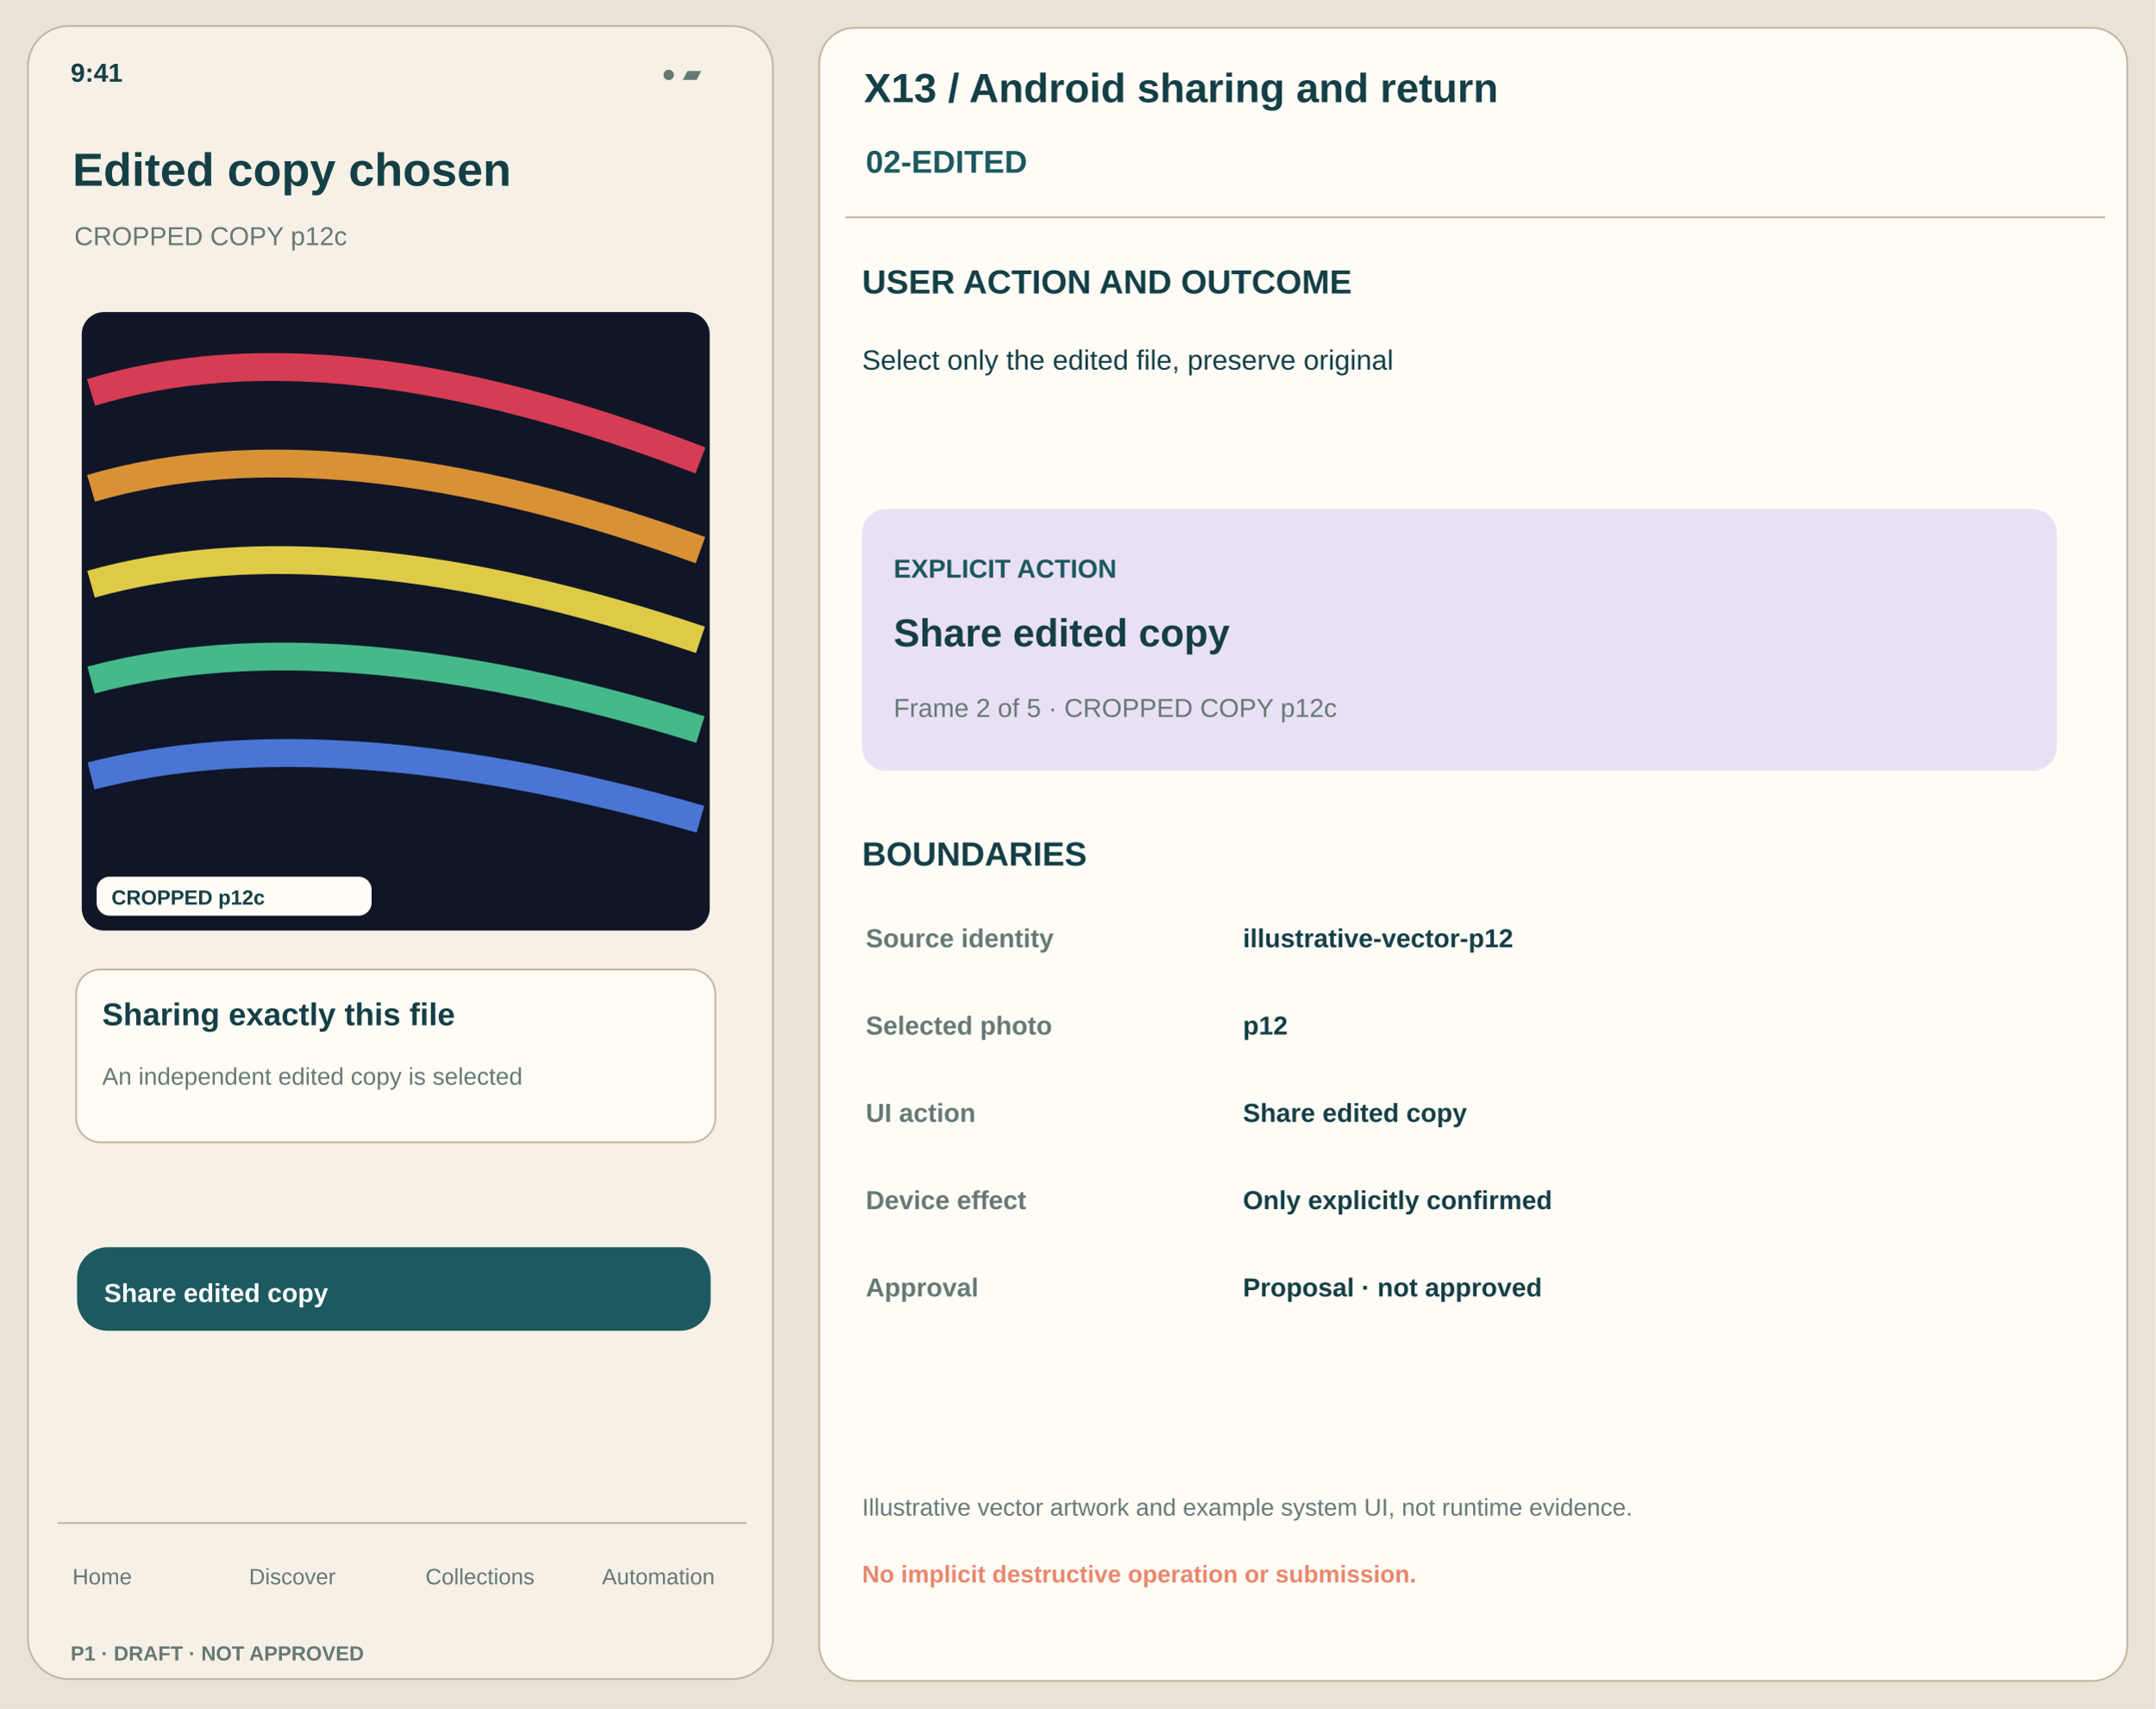
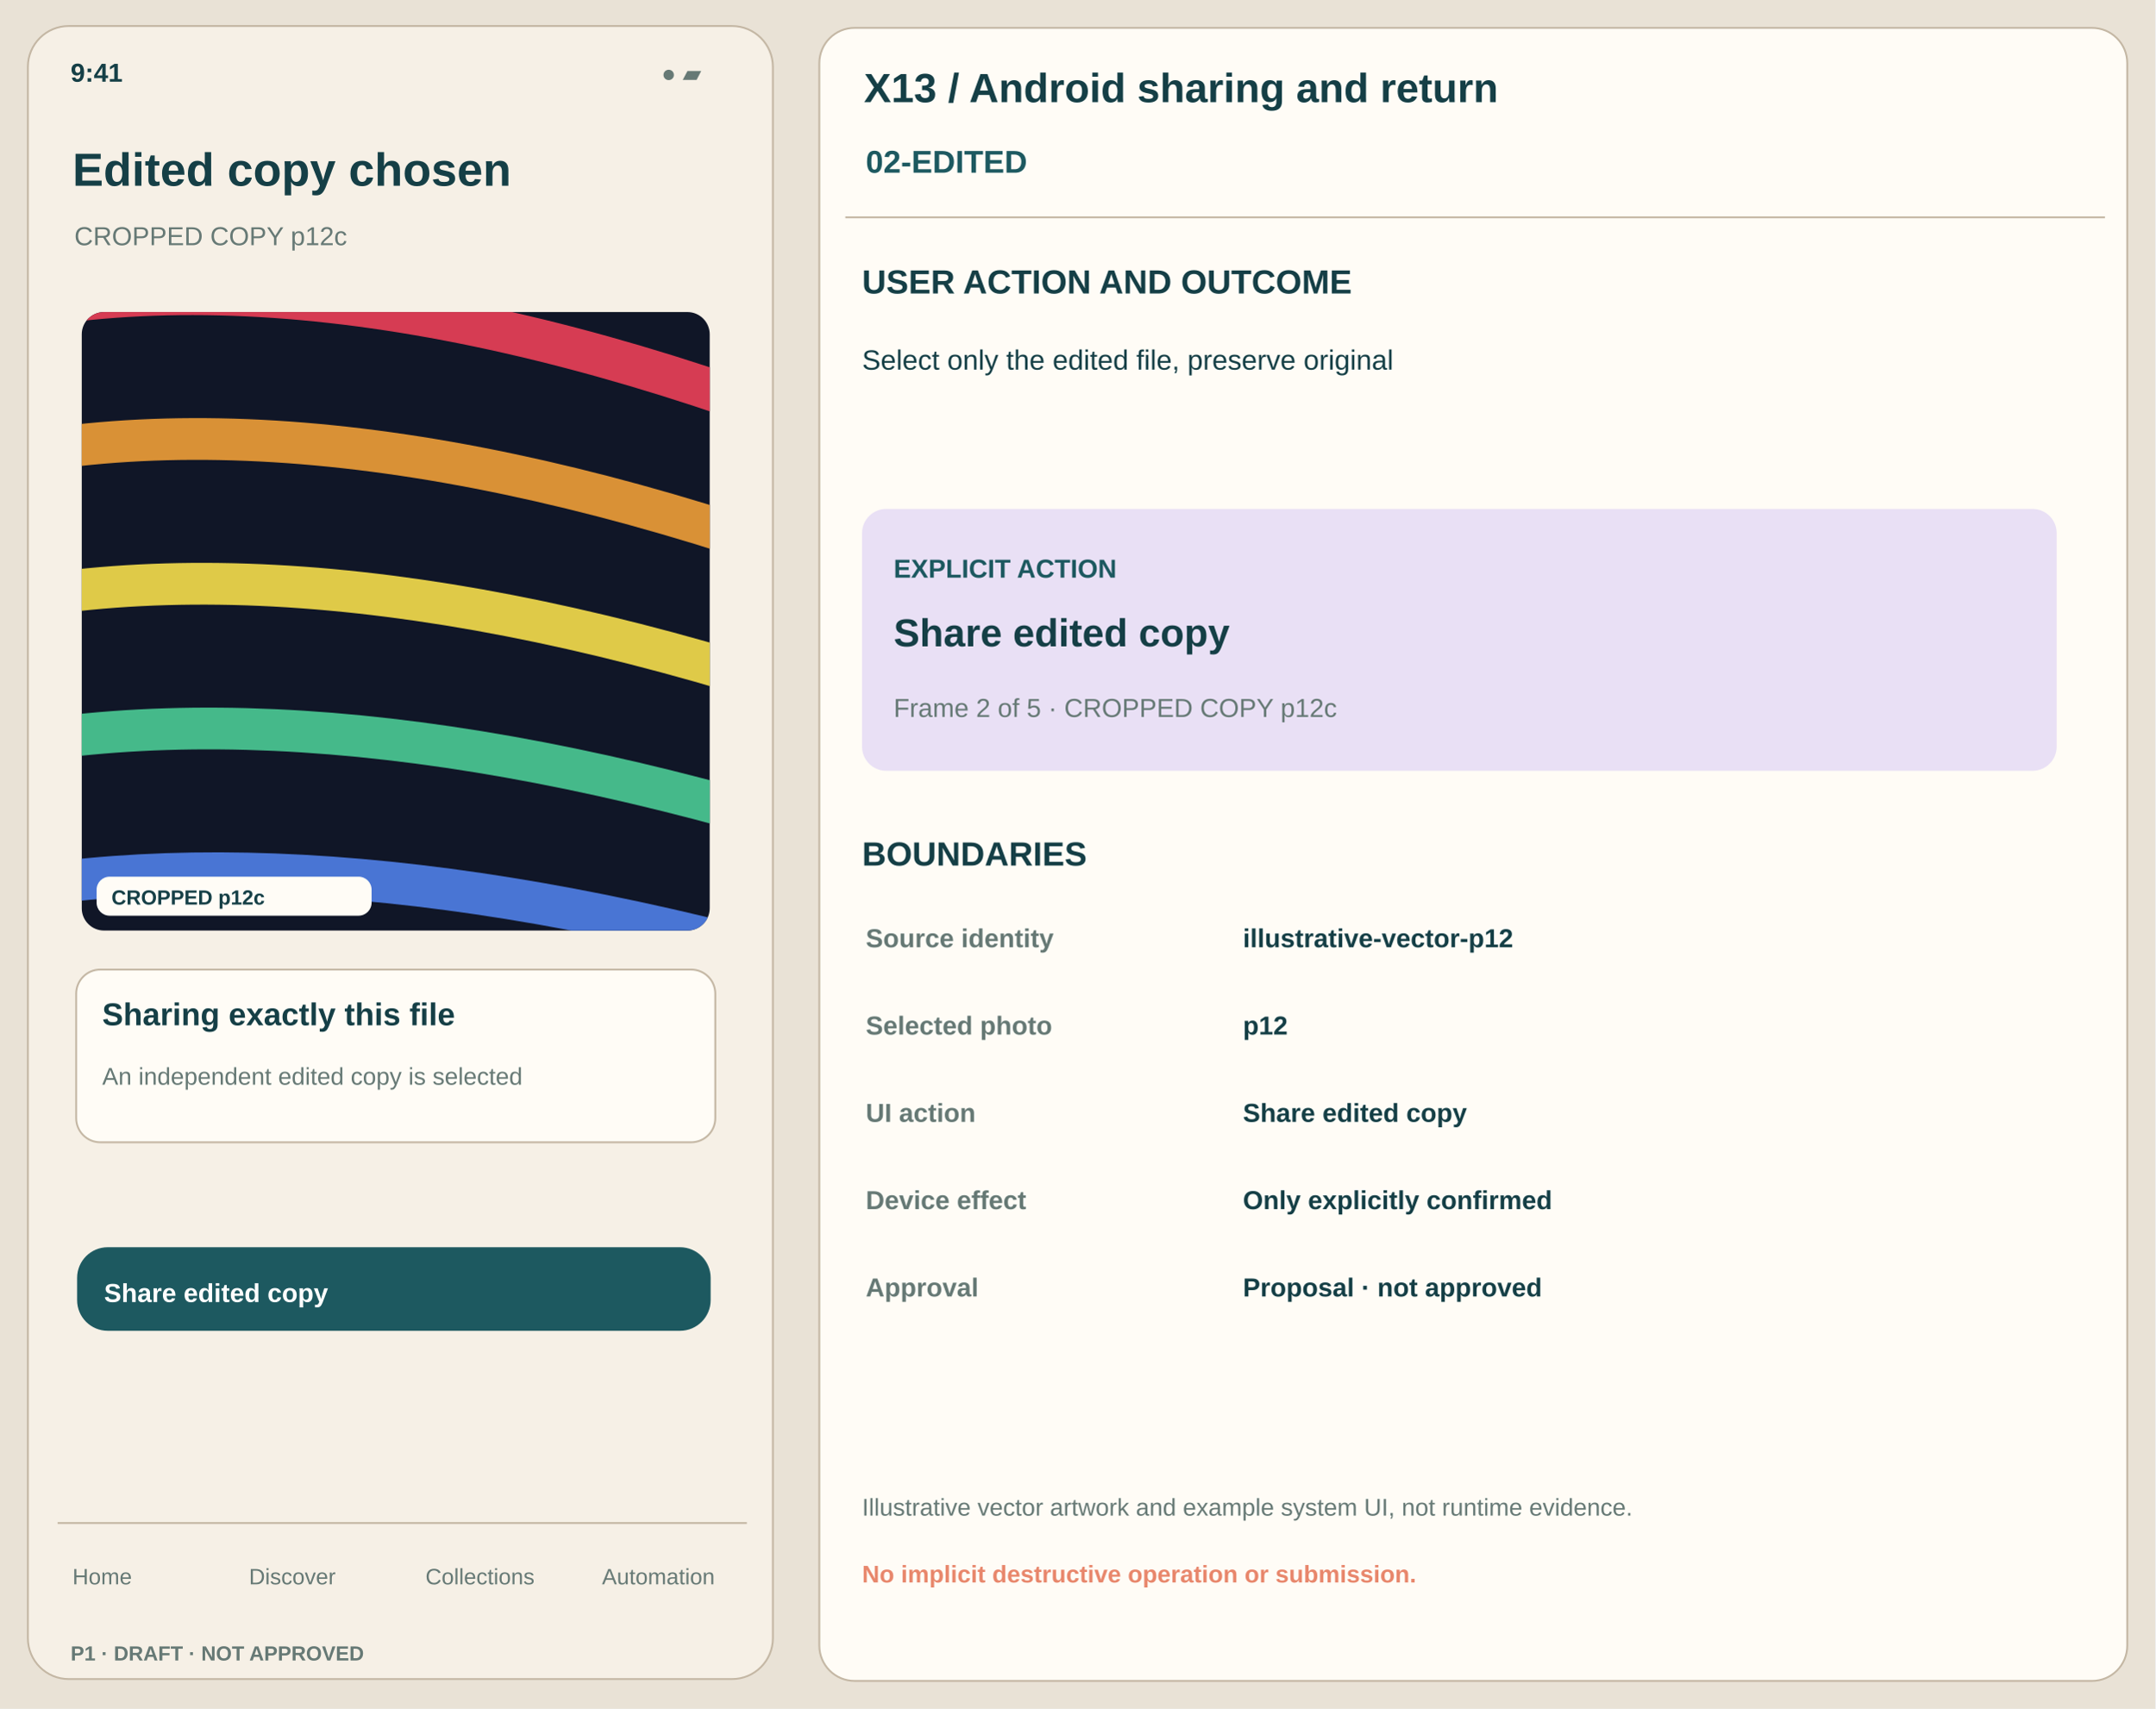
<svg xmlns="http://www.w3.org/2000/svg" width="1160" height="920" viewBox="0 0 1160 920">
  <rect x="0" y="0" width="1160" height="920" rx="0" fill="#E9E2D6" stroke="none" />
  <rect x="15" y="14" width="401" height="890" rx="22" fill="#F6F0E6" stroke="#C4B7A4" />
  <text x="38" y="44" font-family="Arial,Helvetica,sans-serif" font-size="14" font-weight="650" fill="#153F46">9:41</text>
  <text x="356" y="44" font-family="Arial,Helvetica,sans-serif" font-size="13" font-weight="450" fill="#667975">● ▰</text>
  <text x="39" y="100" font-family="Arial,Helvetica,sans-serif" font-size="25" font-weight="750" fill="#153F46">Edited copy chosen</text>
  <text x="40" y="132" font-family="Arial,Helvetica,sans-serif" font-size="14" font-weight="500" fill="#667975">CROPPED COPY p12c</text>
+   <defs>
+     <clipPath id="edited-crop-window">
+       <rect x="44" y="168" width="338" height="333" rx="12" />
+     </clipPath>
+   </defs>
  <rect x="44" y="168" width="338" height="333" rx="12" fill="#101627" stroke="none" />
-   <path d="M49 211.29 Q179.2 171.33 377 247.92" stroke="#D63C53" stroke-width="14.985" fill="none" />
-   <path d="M49 262.905 Q179.2 224.61 377 296.205" stroke="#D99136" stroke-width="14.985" fill="none" />
-   <path d="M49 314.52 Q179.2 277.89 377 344.49" stroke="#DFCA48" stroke-width="14.985" fill="none" />
-   <path d="M49 366.135 Q179.2 331.17 377 392.775" stroke="#45B98A" stroke-width="14.985" fill="none" />
-   <path d="M49 417.75 Q179.2 384.45 377 441.06" stroke="#4975D4" stroke-width="14.985" fill="none" />
+   <g clip-path="url(#edited-crop-window)">
+     <g transform="translate(-116 -138) scale(1.5)">
+       <path d="M49 211.29 Q179.2 171.33 377 247.92" stroke="#D63C53" stroke-width="14.985" fill="none" />
+       <path d="M49 262.905 Q179.2 224.61 377 296.205" stroke="#D99136" stroke-width="14.985" fill="none" />
+       <path d="M49 314.52 Q179.2 277.89 377 344.49" stroke="#DFCA48" stroke-width="14.985" fill="none" />
+       <path d="M49 366.135 Q179.2 331.17 377 392.775" stroke="#45B98A" stroke-width="14.985" fill="none" />
+       <path d="M49 417.75 Q179.2 384.45 377 441.06" stroke="#4975D4" stroke-width="14.985" fill="none" />
+     </g>
+   </g>
  <rect x="52" y="472" width="148" height="21" rx="7" fill="#FFFCF6" stroke="none" />
  <text x="60" y="487" font-family="Arial,Helvetica,sans-serif" font-size="11" font-weight="700" fill="#153F46">CROPPED p12c</text>
  <rect x="41" y="522" width="344" height="93" rx="13" fill="#FFFCF6" stroke="#C4B7A4" />
  <text x="55" y="552" font-family="Arial,Helvetica,sans-serif" font-size="17" font-weight="650" fill="#153F46">Sharing exactly this file</text>
  <text x="55" y="584" font-family="Arial,Helvetica,sans-serif" font-size="13" font-weight="440" fill="#667975">An independent edited copy is selected</text>
  <rect x="42" y="672" width="340" height="44" rx="16" fill="#1D5960" stroke="#1D5960" />
  <text x="56" y="701" font-family="Arial,Helvetica,sans-serif" font-size="14" font-weight="700" fill="white">Share edited copy</text>
  <path d="M31 820 H402" stroke="#C4B7A4" />
  <text x="39" y="853" font-family="Arial,Helvetica,sans-serif" font-size="12" font-weight="500" fill="#667975">Home</text>
  <text x="134" y="853" font-family="Arial,Helvetica,sans-serif" font-size="12" font-weight="500" fill="#667975">Discover</text>
  <text x="229" y="853" font-family="Arial,Helvetica,sans-serif" font-size="12" font-weight="500" fill="#667975">Collections</text>
  <text x="324" y="853" font-family="Arial,Helvetica,sans-serif" font-size="12" font-weight="500" fill="#667975">Automation</text>
  <text x="38" y="894" font-family="Arial,Helvetica,sans-serif" font-size="11" font-weight="700" fill="#667975">P1 · DRAFT · NOT APPROVED</text>
  <rect x="441" y="15" width="704" height="890" rx="19" fill="#FFFCF6" stroke="#C4B7A4" />
  <text x="465" y="55" font-family="Arial,Helvetica,sans-serif" font-size="22" font-weight="750" fill="#153F46">X13 / Android sharing and return</text>
  <text x="466" y="93" font-family="Arial,Helvetica,sans-serif" font-size="17" font-weight="700" fill="#1D5960">02-EDITED</text>
  <path d="M455 117 H1133" stroke="#C4B7A4" />
  <text x="464" y="158" font-family="Arial,Helvetica,sans-serif" font-size="18" font-weight="700" fill="#153F46">USER ACTION AND OUTCOME</text>
  <text x="464" y="199" font-family="Arial,Helvetica,sans-serif" font-size="15" font-weight="450" fill="#153F46">Select only the edited file, preserve original</text>
  <rect x="464" y="274" width="643" height="141" rx="13" fill="#E9E0F5" stroke="none" />
  <text x="481" y="311" font-family="Arial,Helvetica,sans-serif" font-size="14" font-weight="750" fill="#1D5960">EXPLICIT ACTION</text>
  <text x="481" y="348" font-family="Arial,Helvetica,sans-serif" font-size="21" font-weight="700" fill="#153F46">Share edited copy</text>
  <text x="481" y="386" font-family="Arial,Helvetica,sans-serif" font-size="14" font-weight="450" fill="#667975">Frame 2 of 5 · CROPPED COPY p12c</text>
  <text x="464" y="466" font-family="Arial,Helvetica,sans-serif" font-size="18" font-weight="700" fill="#153F46">BOUNDARIES</text>
  <text x="466" y="510" font-family="Arial,Helvetica,sans-serif" font-size="14" font-weight="700" fill="#667975">Source identity</text>
  <text x="669" y="510" font-family="Arial,Helvetica,sans-serif" font-size="14" font-weight="550" fill="#153F46">illustrative-vector-p12</text>
  <text x="466" y="557" font-family="Arial,Helvetica,sans-serif" font-size="14" font-weight="700" fill="#667975">Selected photo</text>
  <text x="669" y="557" font-family="Arial,Helvetica,sans-serif" font-size="14" font-weight="550" fill="#153F46">p12</text>
  <text x="466" y="604" font-family="Arial,Helvetica,sans-serif" font-size="14" font-weight="700" fill="#667975">UI action</text>
  <text x="669" y="604" font-family="Arial,Helvetica,sans-serif" font-size="14" font-weight="550" fill="#153F46">Share edited copy</text>
  <text x="466" y="651" font-family="Arial,Helvetica,sans-serif" font-size="14" font-weight="700" fill="#667975">Device effect</text>
  <text x="669" y="651" font-family="Arial,Helvetica,sans-serif" font-size="14" font-weight="550" fill="#153F46">Only explicitly confirmed</text>
  <text x="466" y="698" font-family="Arial,Helvetica,sans-serif" font-size="14" font-weight="700" fill="#667975">Approval</text>
  <text x="669" y="698" font-family="Arial,Helvetica,sans-serif" font-size="14" font-weight="550" fill="#153F46">Proposal · not approved</text>
  <text x="464" y="816" font-family="Arial,Helvetica,sans-serif" font-size="13" font-weight="450" fill="#667975">Illustrative vector artwork and example system UI, not runtime evidence.</text>
  <text x="464" y="852" font-family="Arial,Helvetica,sans-serif" font-size="13" font-weight="650" fill="#E8876C">No implicit destructive operation or submission.</text>
</svg>
